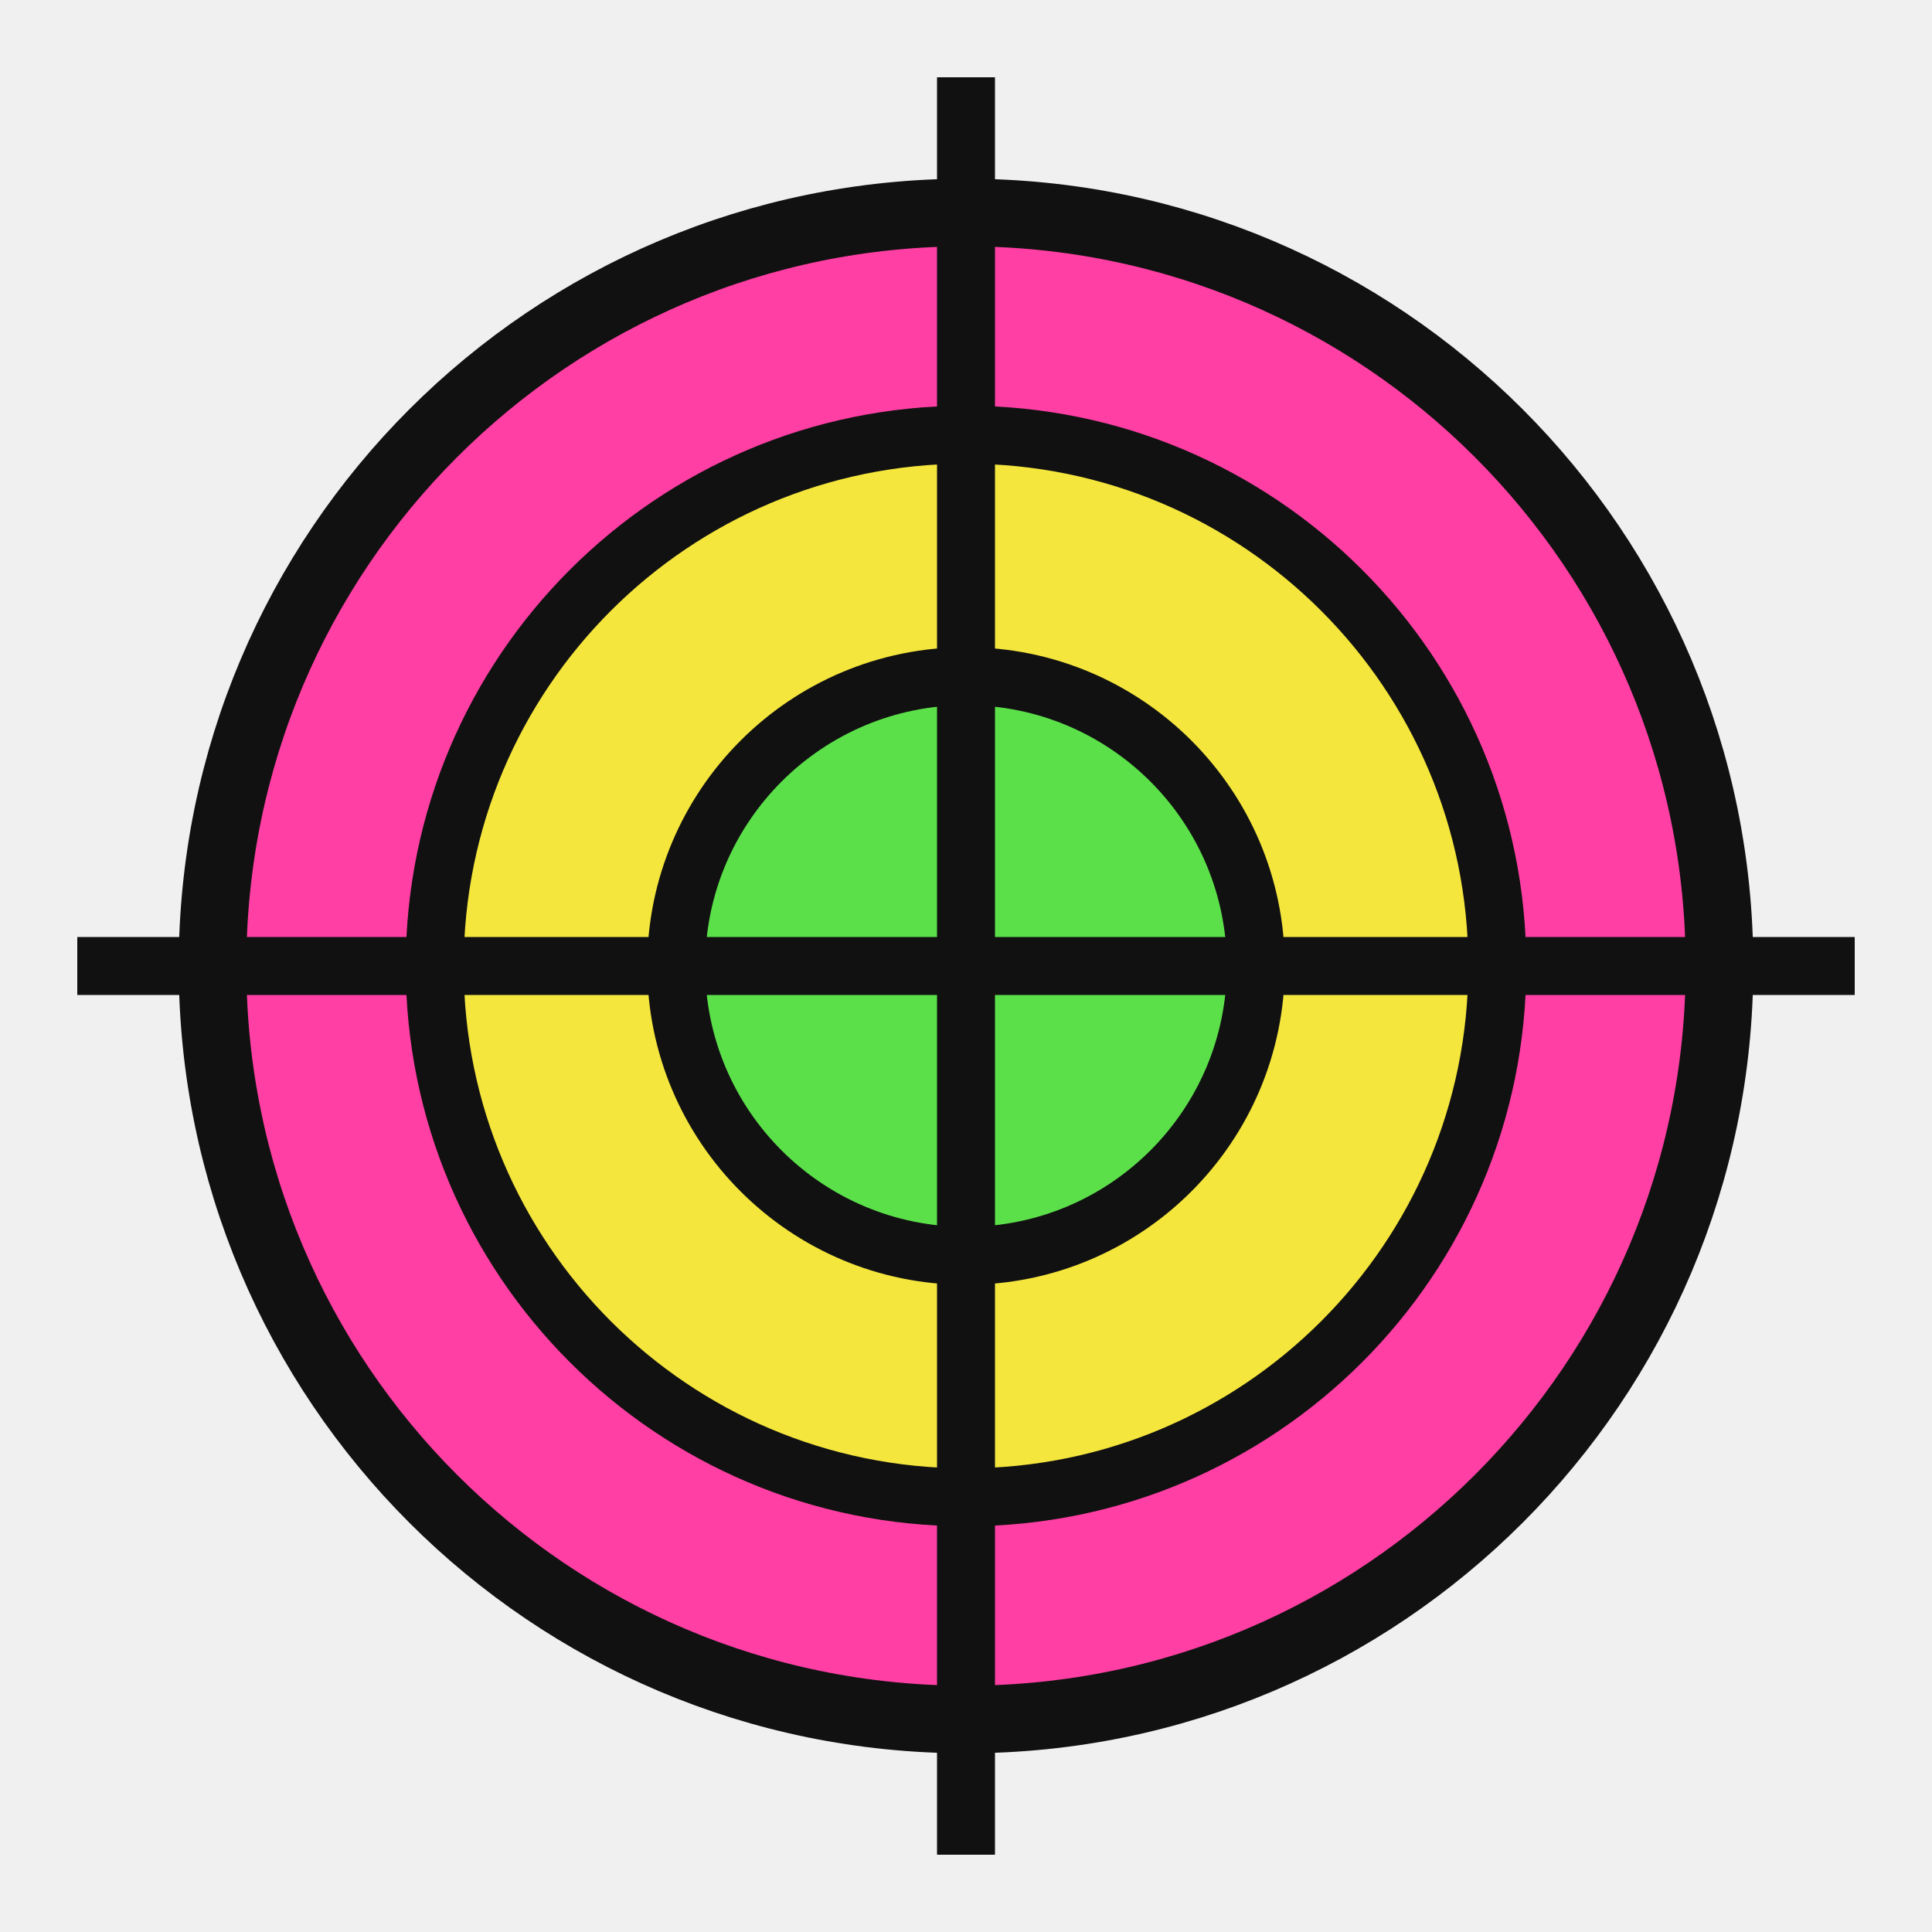
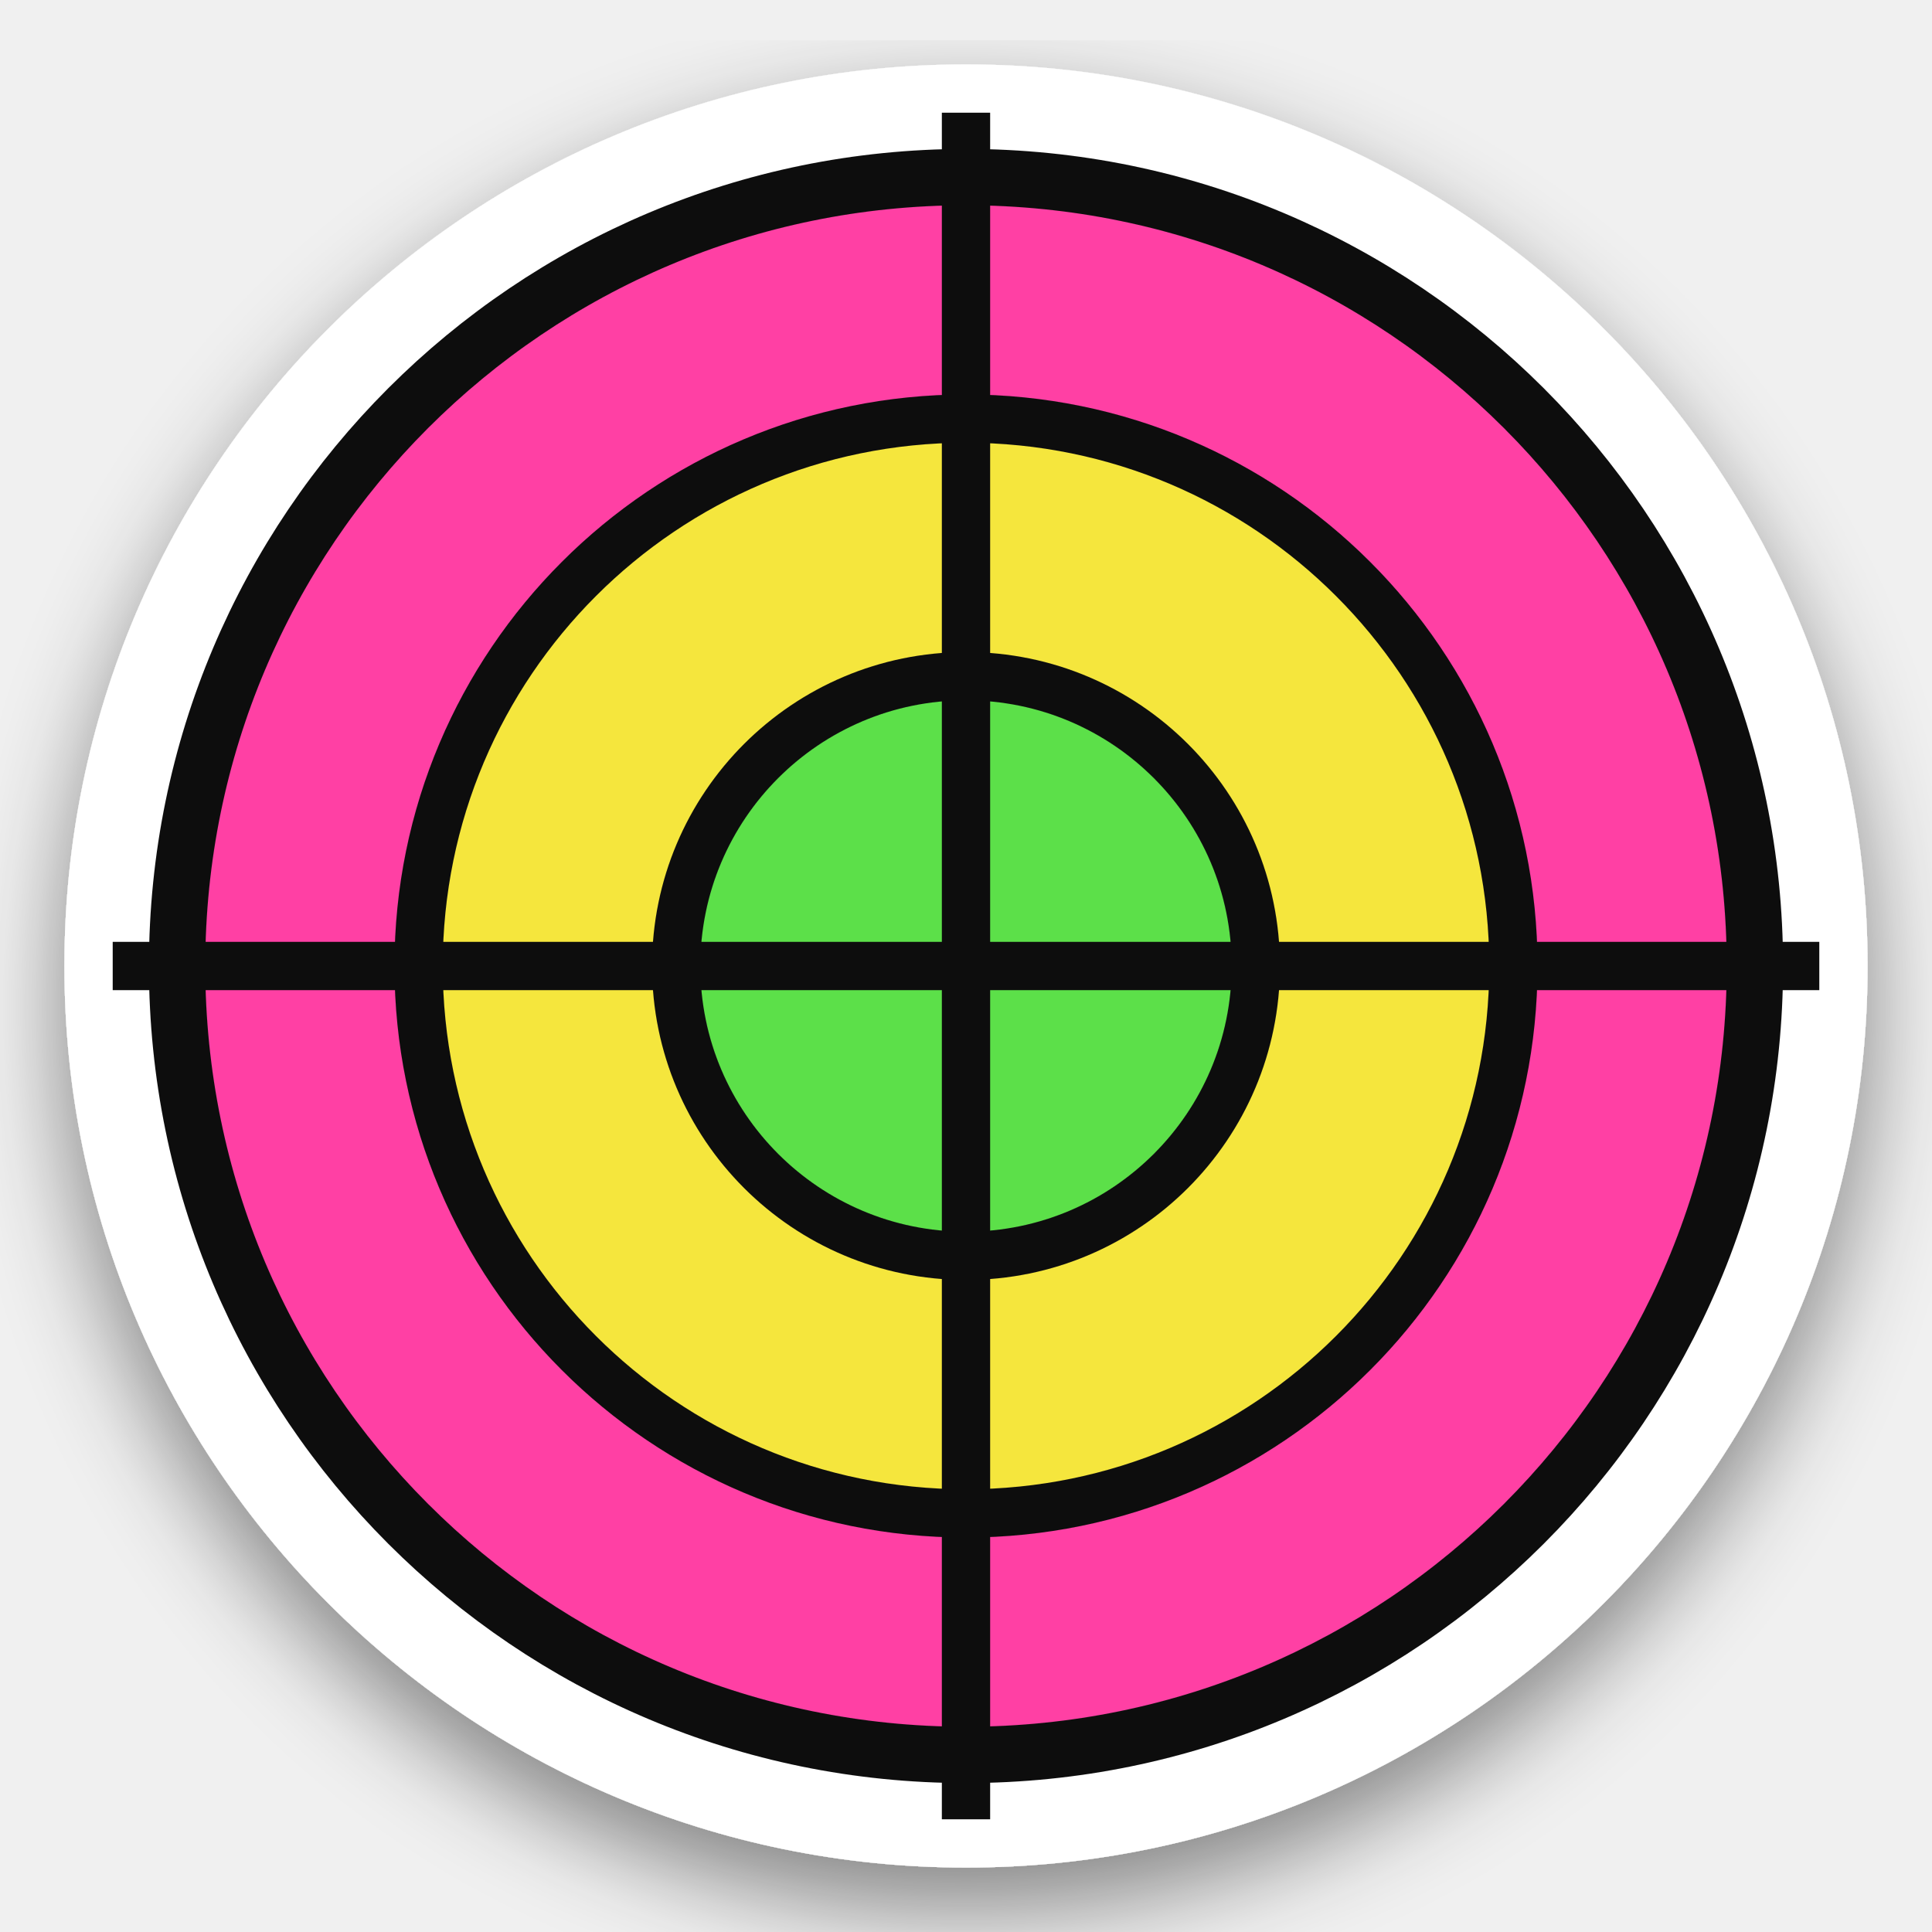
- <svg xmlns="http://www.w3.org/2000/svg" viewBox="0 0 200 200" width="200" height="200">
-   <circle cx="100" cy="100" r="78" fill="#FF3FA4" stroke="#111" stroke-width="7" />
-   <circle cx="100" cy="100" r="55" fill="#F5E63D" stroke="#111" stroke-width="6" />
-   <circle cx="100" cy="100" r="30" fill="#5BE04A" stroke="#111" stroke-width="6" />
-   <line x1="100" y1="8" x2="100" y2="192" stroke="#111" stroke-width="6" />
-   <line x1="8" y1="100" x2="192" y2="100" stroke="#111" stroke-width="6" />
+ <svg xmlns="http://www.w3.org/2000/svg" viewBox="0 0 240 240" width="240" height="240">
+   <defs>
+     <filter id="sh" x="-25%" y="-25%" width="150%" height="150%">
+       <feDropShadow dx="0" dy="5" stdDeviation="6" flood-color="#000" flood-opacity=".45" />
+     </filter>
+   </defs>
+   <g filter="url(#sh)">
+     <circle cx="120" cy="120" r="112" fill="#fff" />
+     <circle cx="120" cy="120" r="98" fill="#FF3FA4" stroke="#111" stroke-width="7" />
+     <circle cx="120" cy="120" r="68" fill="#F5E63D" stroke="#111" stroke-width="6" />
+     <circle cx="120" cy="120" r="36" fill="#5BE04A" stroke="#111" stroke-width="6" />
+     <line x1="120" y1="14" x2="120" y2="226" stroke="#111" stroke-width="6" />
+     <line x1="14" y1="120" x2="226" y2="120" stroke="#111" stroke-width="6" />
+   </g>
</svg>
